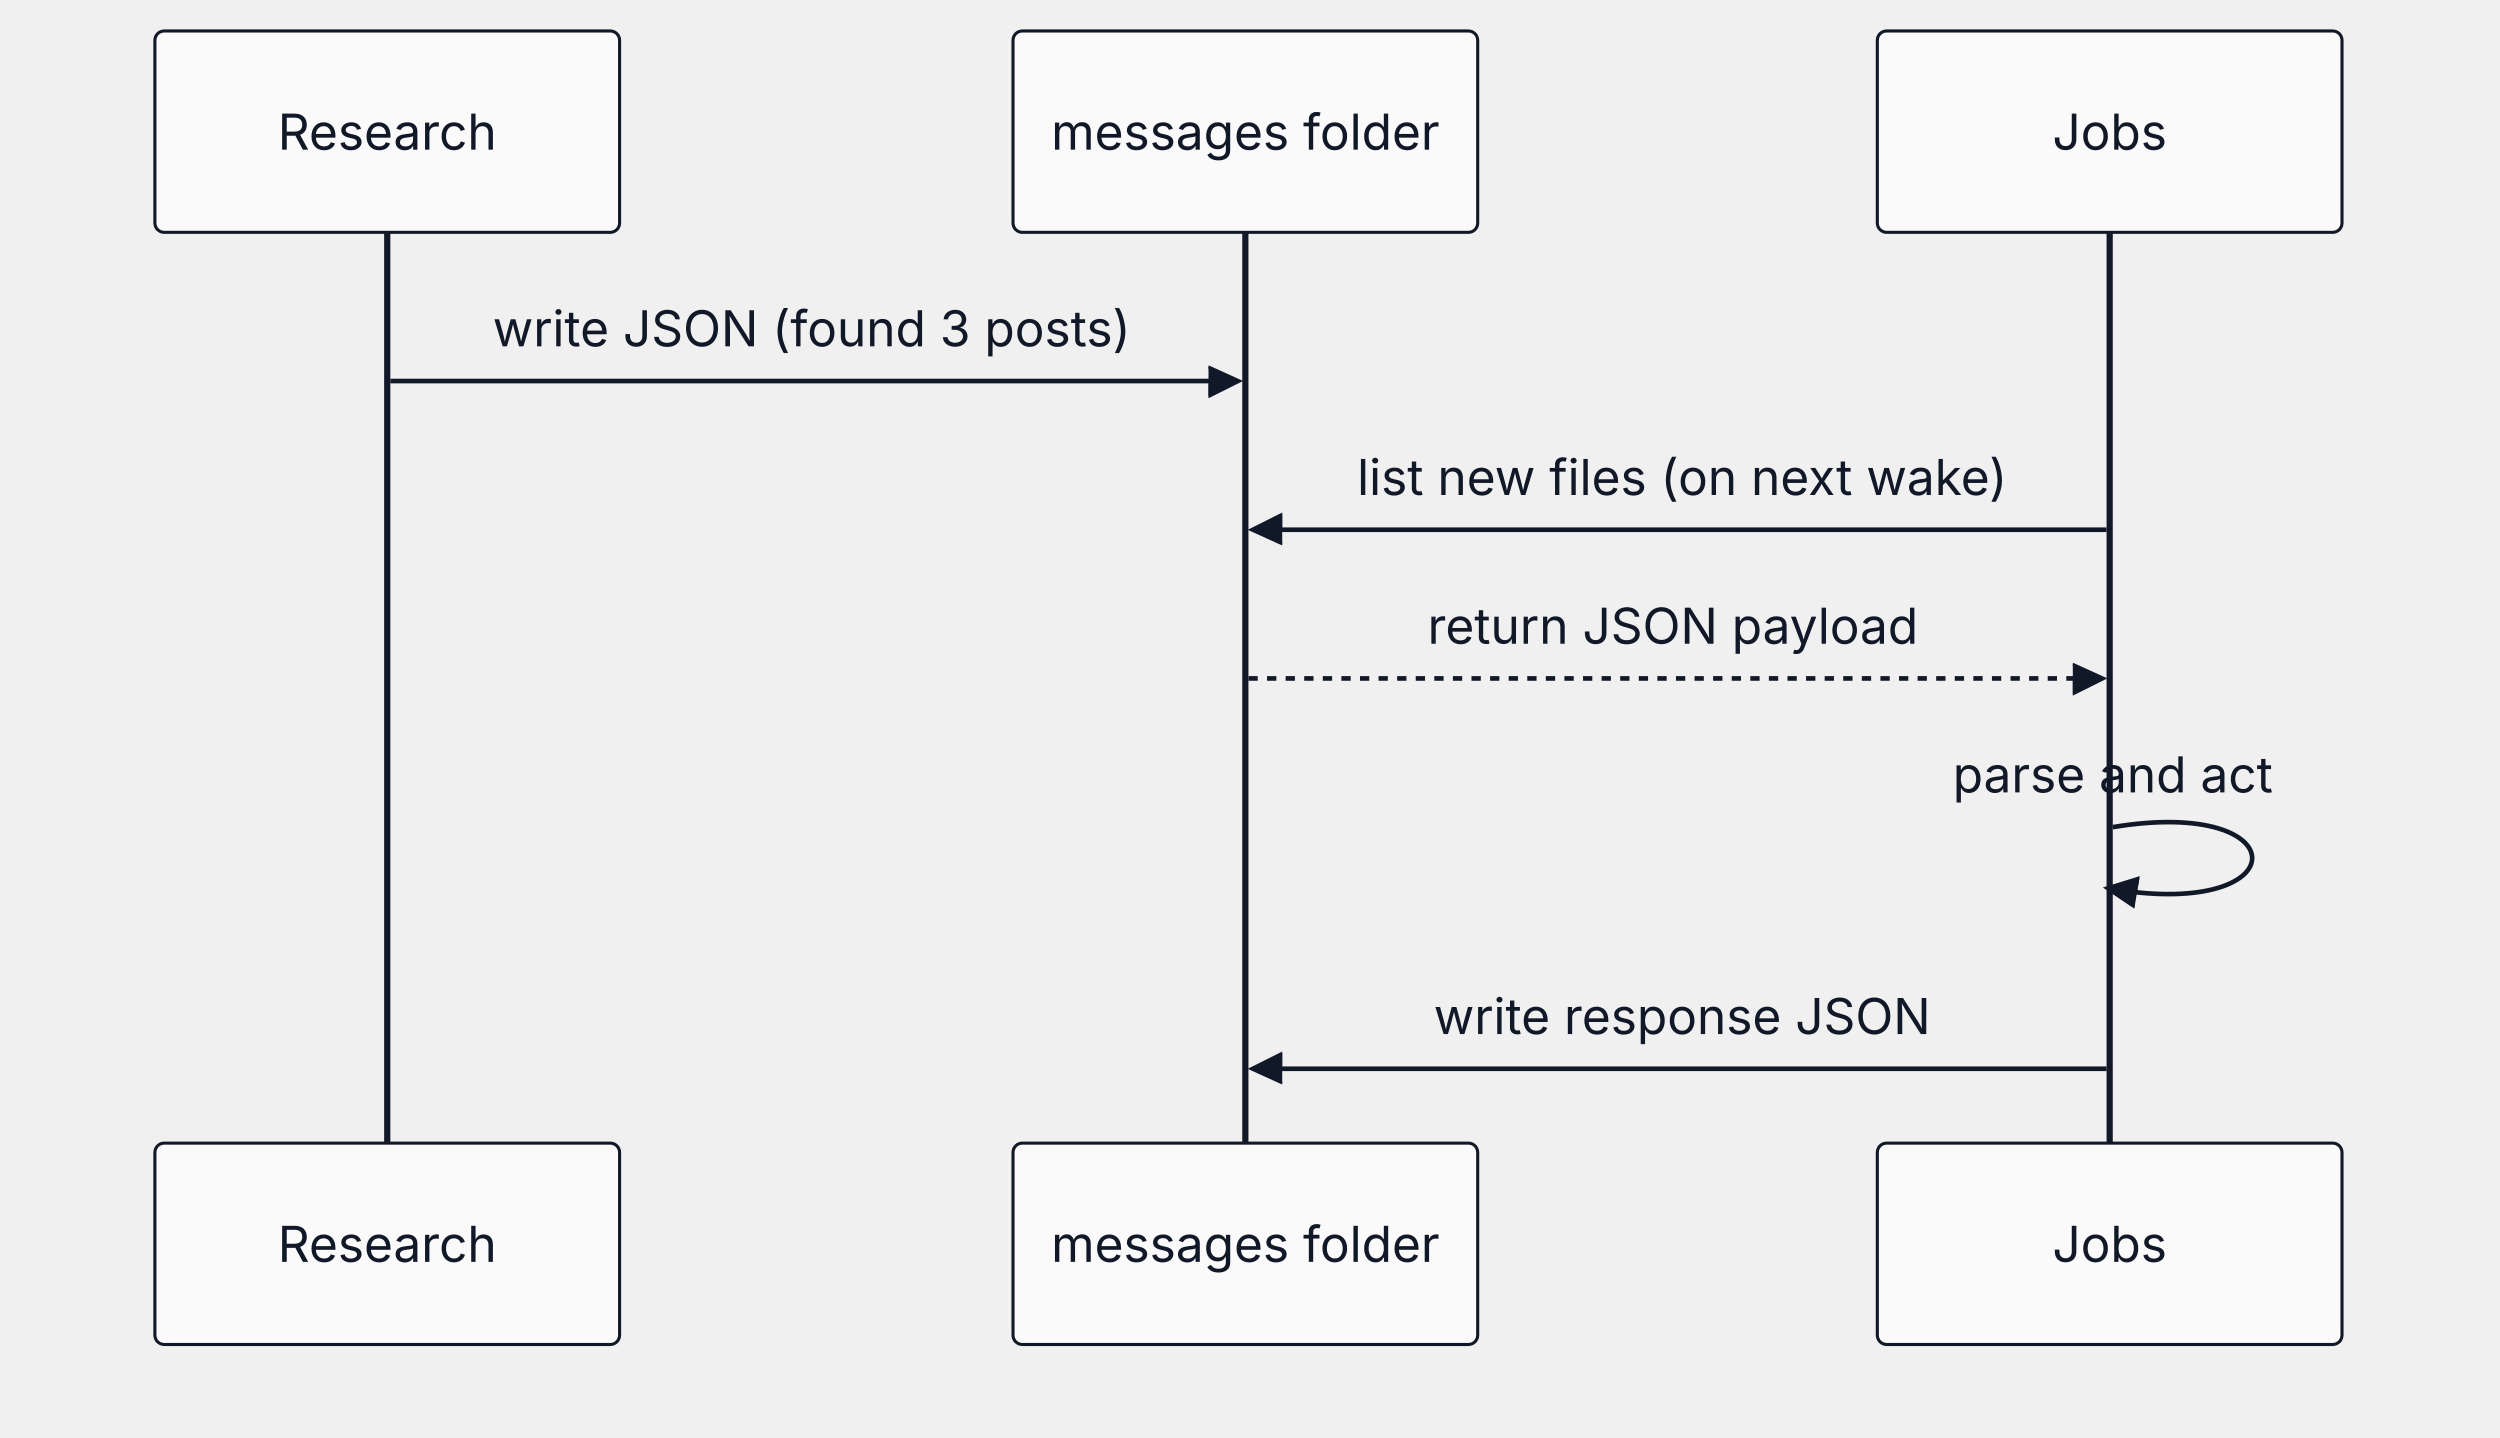
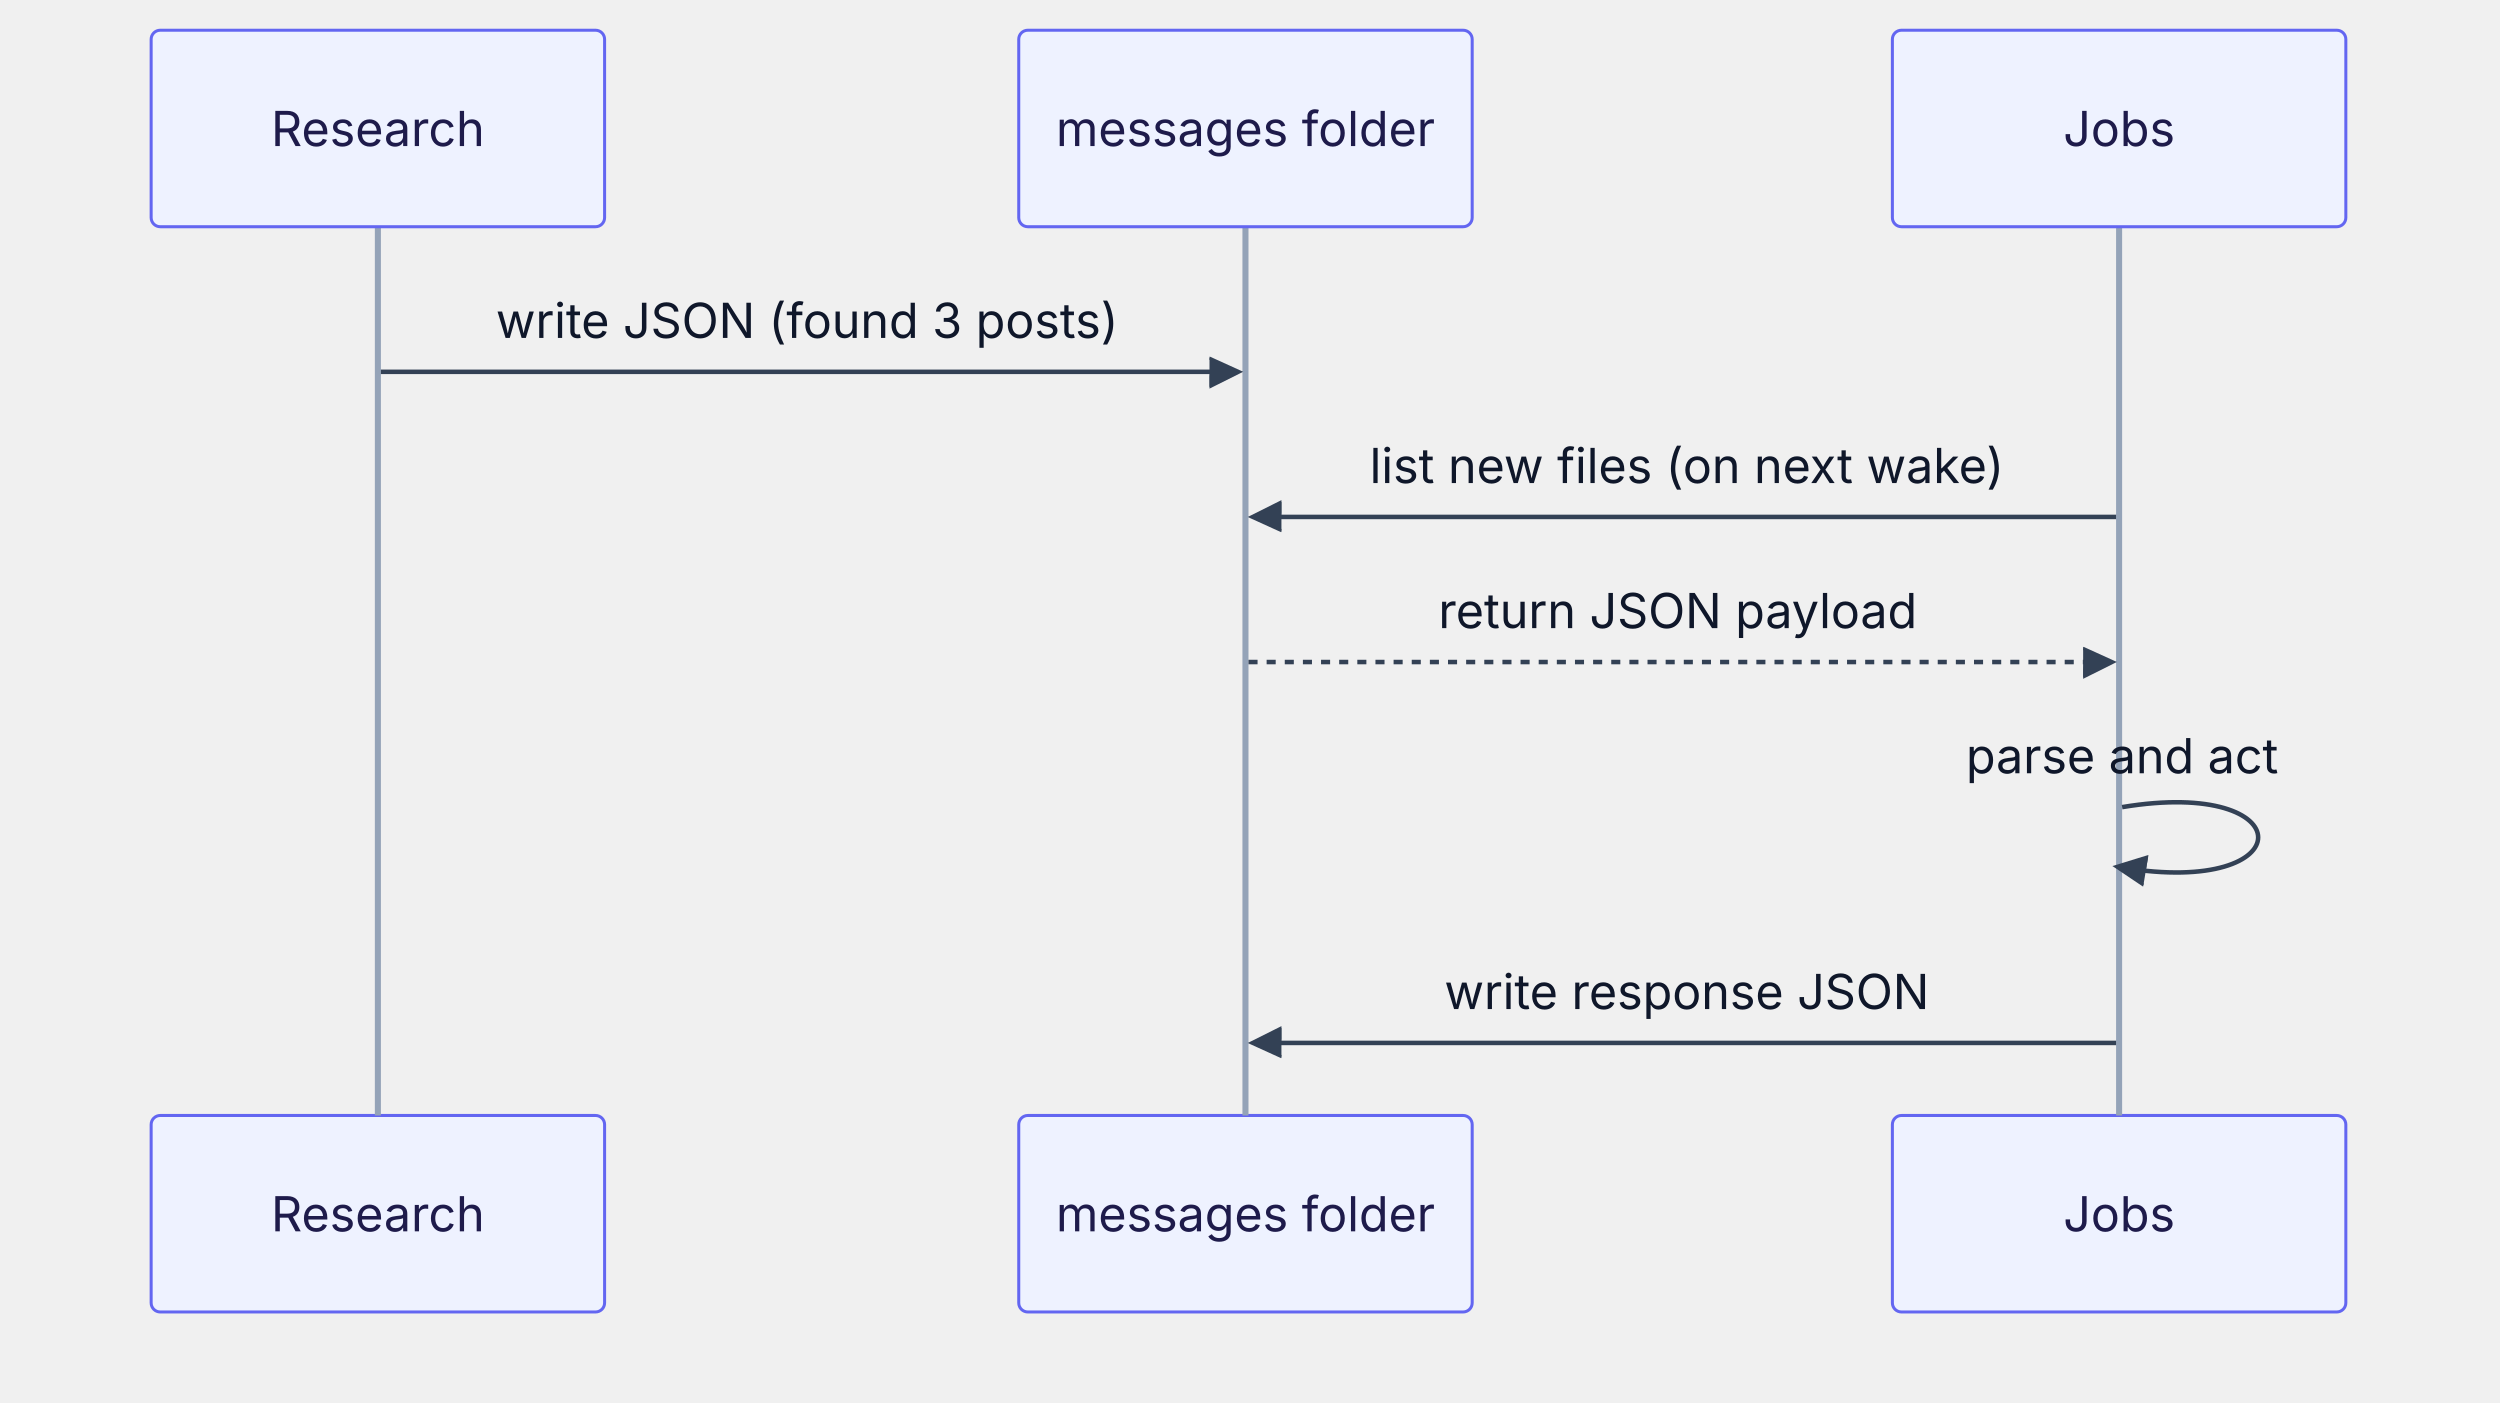
- <svg xmlns="http://www.w3.org/2000/svg" id="my-svg" width="100%" style="max-width: 807px; background-color: transparent;" viewBox="-50 -10 807 464" role="graphics-document document" aria-roledescription="sequence">
+ <svg xmlns="http://www.w3.org/2000/svg" id="my-svg" width="100%" style="max-width: 827px; background-color: transparent;" viewBox="-50 -10 827 464" role="graphics-document document" aria-roledescription="sequence">
  <g>
-     <rect x="556" y="359" fill="#eaeaea" stroke="#666" width="150" height="65" name="J" rx="3" ry="3" class="actor actor-bottom" />
-     <text x="631" y="391.5" dominant-baseline="central" alignment-baseline="central" class="actor actor-box" style="text-anchor: middle; font-size: 16px; font-weight: 400; font-family: ui-sans-serif, system-ui, -apple-system, sans-serif;">
-       <tspan x="631" dy="0">Jobs</tspan>
+     <rect x="576" y="359" fill="#eaeaea" stroke="#666" width="150" height="65" name="J" rx="3" ry="3" class="actor actor-bottom" />
+     <text x="651" y="391.5" dominant-baseline="central" alignment-baseline="central" class="actor actor-box" style="text-anchor: middle; font-size: 16px; font-weight: 400; font-family: ui-sans-serif, system-ui, -apple-system, sans-serif;">
+       <tspan x="651" dy="0">Jobs</tspan>
    </text>
  </g>
  <g>
-     <rect x="277" y="359" fill="#eaeaea" stroke="#666" width="150" height="65" name="FS" rx="3" ry="3" class="actor actor-bottom" />
-     <text x="352" y="391.5" dominant-baseline="central" alignment-baseline="central" class="actor actor-box" style="text-anchor: middle; font-size: 16px; font-weight: 400; font-family: ui-sans-serif, system-ui, -apple-system, sans-serif;">
-       <tspan x="352" dy="0">messages folder</tspan>
+     <rect x="287" y="359" fill="#eaeaea" stroke="#666" width="150" height="65" name="FS" rx="3" ry="3" class="actor actor-bottom" />
+     <text x="362" y="391.5" dominant-baseline="central" alignment-baseline="central" class="actor actor-box" style="text-anchor: middle; font-size: 16px; font-weight: 400; font-family: ui-sans-serif, system-ui, -apple-system, sans-serif;">
+       <tspan x="362" dy="0">messages folder</tspan>
    </text>
  </g>
  <g>
    <rect x="0" y="359" fill="#eaeaea" stroke="#666" width="150" height="65" name="R" rx="3" ry="3" class="actor actor-bottom" />
    <text x="75" y="391.5" dominant-baseline="central" alignment-baseline="central" class="actor actor-box" style="text-anchor: middle; font-size: 16px; font-weight: 400; font-family: ui-sans-serif, system-ui, -apple-system, sans-serif;">
      <tspan x="75" dy="0">Research</tspan>
    </text>
  </g>
  <g>
-     <line id="actor2" x1="631" y1="65" x2="631" y2="359" class="actor-line 200" stroke-width="0.5px" stroke="#999" name="J" data-et="life-line" data-id="J" />
+     <line id="actor2" x1="651" y1="65" x2="651" y2="359" class="actor-line 200" stroke-width="0.5px" stroke="#999" name="J" data-et="life-line" data-id="J" />
    <g id="root-2" data-et="participant" data-type="participant" data-id="J">
-       <rect x="556" y="0" fill="#eaeaea" stroke="#666" width="150" height="65" name="J" rx="3" ry="3" class="actor actor-top" />
-       <text x="631" y="32.5" dominant-baseline="central" alignment-baseline="central" class="actor actor-box" style="text-anchor: middle; font-size: 16px; font-weight: 400; font-family: ui-sans-serif, system-ui, -apple-system, sans-serif;">
-         <tspan x="631" dy="0">Jobs</tspan>
+       <rect x="576" y="0" fill="#eaeaea" stroke="#666" width="150" height="65" name="J" rx="3" ry="3" class="actor actor-top" />
+       <text x="651" y="32.5" dominant-baseline="central" alignment-baseline="central" class="actor actor-box" style="text-anchor: middle; font-size: 16px; font-weight: 400; font-family: ui-sans-serif, system-ui, -apple-system, sans-serif;">
+         <tspan x="651" dy="0">Jobs</tspan>
      </text>
    </g>
  </g>
  <g>
-     <line id="actor1" x1="352" y1="65" x2="352" y2="359" class="actor-line 200" stroke-width="0.5px" stroke="#999" name="FS" data-et="life-line" data-id="FS" />
+     <line id="actor1" x1="362" y1="65" x2="362" y2="359" class="actor-line 200" stroke-width="0.5px" stroke="#999" name="FS" data-et="life-line" data-id="FS" />
    <g id="root-1" data-et="participant" data-type="participant" data-id="FS">
-       <rect x="277" y="0" fill="#eaeaea" stroke="#666" width="150" height="65" name="FS" rx="3" ry="3" class="actor actor-top" />
-       <text x="352" y="32.5" dominant-baseline="central" alignment-baseline="central" class="actor actor-box" style="text-anchor: middle; font-size: 16px; font-weight: 400; font-family: ui-sans-serif, system-ui, -apple-system, sans-serif;">
-         <tspan x="352" dy="0">messages folder</tspan>
+       <rect x="287" y="0" fill="#eaeaea" stroke="#666" width="150" height="65" name="FS" rx="3" ry="3" class="actor actor-top" />
+       <text x="362" y="32.5" dominant-baseline="central" alignment-baseline="central" class="actor actor-box" style="text-anchor: middle; font-size: 16px; font-weight: 400; font-family: ui-sans-serif, system-ui, -apple-system, sans-serif;">
+         <tspan x="362" dy="0">messages folder</tspan>
      </text>
    </g>
  </g>
  <g>
    <line id="actor0" x1="75" y1="65" x2="75" y2="359" class="actor-line 200" stroke-width="0.5px" stroke="#999" name="R" data-et="life-line" data-id="R" />
    <g id="root-0" data-et="participant" data-type="participant" data-id="R">
      <rect x="0" y="0" fill="#eaeaea" stroke="#666" width="150" height="65" name="R" rx="3" ry="3" class="actor actor-top" />
      <text x="75" y="32.5" dominant-baseline="central" alignment-baseline="central" class="actor actor-box" style="text-anchor: middle; font-size: 16px; font-weight: 400; font-family: ui-sans-serif, system-ui, -apple-system, sans-serif;">
        <tspan x="75" dy="0">Research</tspan>
      </text>
    </g>
  </g>
-   <style>#my-svg{font-family:ui-sans-serif,system-ui,-apple-system,sans-serif;font-size:14px;fill:#111827;}@keyframes edge-animation-frame{from{stroke-dashoffset:0;}}@keyframes dash{to{stroke-dashoffset:0;}}#my-svg .edge-animation-slow{stroke-dasharray:9,5!important;stroke-dashoffset:900;animation:dash 50s linear infinite;stroke-linecap:round;}#my-svg .edge-animation-fast{stroke-dasharray:9,5!important;stroke-dashoffset:900;animation:dash 20s linear infinite;stroke-linecap:round;}#my-svg .error-icon{fill:#e5e7eb;}#my-svg .error-text{fill:#1a1814;stroke:#1a1814;}#my-svg .edge-thickness-normal{stroke-width:1px;}#my-svg .edge-thickness-thick{stroke-width:3.5px;}#my-svg .edge-pattern-solid{stroke-dasharray:0;}#my-svg .edge-thickness-invisible{stroke-width:0;fill:none;}#my-svg .edge-pattern-dashed{stroke-dasharray:3;}#my-svg .edge-pattern-dotted{stroke-dasharray:2;}#my-svg .marker{fill:#111827;stroke:#111827;}#my-svg .marker.cross{stroke:#111827;}#my-svg svg{font-family:ui-sans-serif,system-ui,-apple-system,sans-serif;font-size:14px;}#my-svg p{margin:0;}#my-svg .actor{stroke:#111827;fill:#fafafa;stroke-width:1;}#my-svg rect.actor.outer-path[data-look="neo"]{filter:drop-shadow( 1px 2px 2px rgba(185,185,185,1));}#my-svg rect.note[data-look="neo"]{stroke:hsl(33.333, 60%, 86.471%);fill:#fff7ed;filter:drop-shadow( 1px 2px 2px rgba(185,185,185,1));}#my-svg text.actor&gt;tspan{fill:#111827;stroke:none;}#my-svg .actor-line{stroke:#111827;}#my-svg .innerArc{stroke-width:1.5;stroke-dasharray:none;}#my-svg .messageLine0{stroke-width:1.5;stroke-dasharray:none;stroke:#111827;}#my-svg .messageLine1{stroke-width:1.5;stroke-dasharray:2,2;stroke:#111827;}#my-svg [id$="-arrowhead"] path{fill:#111827;stroke:#111827;}#my-svg .sequenceNumber{fill:#ffffff;}#my-svg [id$="-sequencenumber"]{fill:#111827;}#my-svg [id$="-crosshead"] path{fill:#111827;stroke:#111827;}#my-svg .messageText{fill:#111827;stroke:none;}#my-svg .labelBox{stroke:#111827;fill:#fafafa;filter:none;}#my-svg .labelText,#my-svg .labelText&gt;tspan{fill:#111827;stroke:none;}#my-svg .loopText,#my-svg .loopText&gt;tspan{fill:#111827;stroke:none;}#my-svg .loopLine{stroke-width:2px;stroke-dasharray:2,2;stroke:#111827;fill:#111827;}#my-svg .note{stroke:hsl(33.333, 60%, 86.471%);fill:#fff7ed;}#my-svg .noteText,#my-svg .noteText&gt;tspan{fill:#111827;stroke:none;font-weight:normal;}#my-svg .activation0{fill:#e5e7eb;stroke:hsl(240, 4.762%, 85.882%);}#my-svg .activation1{fill:#e5e7eb;stroke:hsl(240, 4.762%, 85.882%);}#my-svg .activation2{fill:#e5e7eb;stroke:hsl(240, 4.762%, 85.882%);}#my-svg .actorPopupMenu{position:absolute;}#my-svg .actorPopupMenuPanel{position:absolute;fill:#fafafa;box-shadow:0px 8px 16px 0px rgba(0,0,0,0.2);filter:drop-shadow(3px 5px 2px rgb(0 0 0 / 0.4));}#my-svg .actor-man circle,#my-svg line{fill:#fafafa;stroke-width:2px;}#my-svg g rect.rect{filter:drop-shadow( 1px 2px 2px rgba(185,185,185,1));stroke:#111827;}#my-svg .node .neo-node{stroke:#111827;}#my-svg [data-look="neo"].node rect,#my-svg [data-look="neo"].cluster rect,#my-svg [data-look="neo"].node polygon{stroke:url(#my-svg-gradient);filter:drop-shadow( 1px 2px 2px rgba(185,185,185,1));}#my-svg [data-look="neo"].node path{stroke:url(#my-svg-gradient);stroke-width:1px;}#my-svg [data-look="neo"].node .outer-path{filter:drop-shadow( 1px 2px 2px rgba(185,185,185,1));}#my-svg [data-look="neo"].node .neo-line path{stroke:#111827;filter:none;}#my-svg [data-look="neo"].node circle{stroke:url(#my-svg-gradient);filter:drop-shadow( 1px 2px 2px rgba(185,185,185,1));}#my-svg [data-look="neo"].node circle .state-start{fill:#000000;}#my-svg [data-look="neo"].icon-shape .icon{fill:url(#my-svg-gradient);filter:drop-shadow( 1px 2px 2px rgba(185,185,185,1));}#my-svg [data-look="neo"].icon-shape .icon-neo path{stroke:url(#my-svg-gradient);filter:drop-shadow( 1px 2px 2px rgba(185,185,185,1));}#my-svg :root{--mermaid-font-family:ui-sans-serif,system-ui,-apple-system,sans-serif;}</style>
+   <style>#my-svg{font-family:ui-sans-serif,system-ui,-apple-system,sans-serif;font-size:16px;fill:#1e1b4b;}@keyframes edge-animation-frame{from{stroke-dashoffset:0;}}@keyframes dash{to{stroke-dashoffset:0;}}#my-svg .edge-animation-slow{stroke-dasharray:9,5!important;stroke-dashoffset:900;animation:dash 50s linear infinite;stroke-linecap:round;}#my-svg .edge-animation-fast{stroke-dasharray:9,5!important;stroke-dashoffset:900;animation:dash 20s linear infinite;stroke-linecap:round;}#my-svg .error-icon{fill:#fef3c7;}#my-svg .error-text{fill:#010c38;stroke:#010c38;}#my-svg .edge-thickness-normal{stroke-width:1px;}#my-svg .edge-thickness-thick{stroke-width:3.5px;}#my-svg .edge-pattern-solid{stroke-dasharray:0;}#my-svg .edge-thickness-invisible{stroke-width:0;fill:none;}#my-svg .edge-pattern-dashed{stroke-dasharray:3;}#my-svg .edge-pattern-dotted{stroke-dasharray:2;}#my-svg .marker{fill:#475569;stroke:#475569;}#my-svg .marker.cross{stroke:#475569;}#my-svg svg{font-family:ui-sans-serif,system-ui,-apple-system,sans-serif;font-size:16px;}#my-svg p{margin:0;}#my-svg .actor{stroke:#6366f1;fill:#eef2ff;stroke-width:1;}#my-svg rect.actor.outer-path[data-look="neo"]{filter:drop-shadow( 1px 2px 2px rgba(185,185,185,1));}#my-svg rect.note[data-look="neo"]{stroke:#fb923c;fill:#fff7ed;filter:drop-shadow( 1px 2px 2px rgba(185,185,185,1));}#my-svg text.actor&gt;tspan{fill:#1e1b4b;stroke:none;}#my-svg .actor-line{stroke:#94a3b8;}#my-svg .innerArc{stroke-width:1.5;stroke-dasharray:none;}#my-svg .messageLine0{stroke-width:1.5;stroke-dasharray:none;stroke:#334155;}#my-svg .messageLine1{stroke-width:1.5;stroke-dasharray:2,2;stroke:#334155;}#my-svg [id$="-arrowhead"] path{fill:#334155;stroke:#334155;}#my-svg .sequenceNumber{fill:#ffffff;}#my-svg [id$="-sequencenumber"]{fill:#334155;}#my-svg [id$="-crosshead"] path{fill:#334155;stroke:#334155;}#my-svg .messageText{fill:#0f172a;stroke:none;}#my-svg .labelBox{stroke:#6366f1;fill:#ffffff;filter:none;}#my-svg .labelText,#my-svg .labelText&gt;tspan{fill:#1e1b4b;stroke:none;}#my-svg .loopText,#my-svg .loopText&gt;tspan{fill:#1e1b4b;stroke:none;}#my-svg .loopLine{stroke-width:2px;stroke-dasharray:2,2;stroke:#6366f1;fill:#6366f1;}#my-svg .note{stroke:#fb923c;fill:#fff7ed;}#my-svg .noteText,#my-svg .noteText&gt;tspan{fill:#7c2d12;stroke:none;font-weight:normal;}#my-svg .activation0{fill:#fef3c7;stroke:#f59e0b;}#my-svg .activation1{fill:#fef3c7;stroke:#f59e0b;}#my-svg .activation2{fill:#fef3c7;stroke:#f59e0b;}#my-svg .actorPopupMenu{position:absolute;}#my-svg .actorPopupMenuPanel{position:absolute;fill:#eef2ff;box-shadow:0px 8px 16px 0px rgba(0,0,0,0.2);filter:drop-shadow(3px 5px 2px rgb(0 0 0 / 0.4));}#my-svg .actor-man circle,#my-svg line{fill:#eef2ff;stroke-width:2px;}#my-svg g rect.rect{filter:drop-shadow( 1px 2px 2px rgba(185,185,185,1));stroke:#6366f1;}#my-svg .node .neo-node{stroke:#6366f1;}#my-svg [data-look="neo"].node rect,#my-svg [data-look="neo"].cluster rect,#my-svg [data-look="neo"].node polygon{stroke:url(#my-svg-gradient);filter:drop-shadow( 1px 2px 2px rgba(185,185,185,1));}#my-svg [data-look="neo"].node path{stroke:url(#my-svg-gradient);stroke-width:1px;}#my-svg [data-look="neo"].node .outer-path{filter:drop-shadow( 1px 2px 2px rgba(185,185,185,1));}#my-svg [data-look="neo"].node .neo-line path{stroke:#6366f1;filter:none;}#my-svg [data-look="neo"].node circle{stroke:url(#my-svg-gradient);filter:drop-shadow( 1px 2px 2px rgba(185,185,185,1));}#my-svg [data-look="neo"].node circle .state-start{fill:#000000;}#my-svg [data-look="neo"].icon-shape .icon{fill:url(#my-svg-gradient);filter:drop-shadow( 1px 2px 2px rgba(185,185,185,1));}#my-svg [data-look="neo"].icon-shape .icon-neo path{stroke:url(#my-svg-gradient);filter:drop-shadow( 1px 2px 2px rgba(185,185,185,1));}#my-svg :root{--mermaid-font-family:ui-sans-serif,system-ui,-apple-system,sans-serif;}</style>
  <g />
  <defs>
    <symbol id="my-svg-computer" width="24" height="24">
      <path transform="scale(.5)" d="M2 2v13h20v-13h-20zm18 11h-16v-9h16v9zm-10.228 6l.466-1h3.524l.467 1h-4.457zm14.228 3h-24l2-6h2.104l-1.33 4h18.45l-1.297-4h2.073l2 6zm-5-10h-14v-7h14v7z" />
    </symbol>
  </defs>
  <defs>
    <symbol id="my-svg-database" fill-rule="evenodd" clip-rule="evenodd">
      <path transform="scale(.5)" d="M12.258.001l.256.004.255.005.253.008.251.01.249.012.247.015.246.016.242.019.241.02.239.023.236.024.233.027.231.028.229.031.225.032.223.034.22.036.217.038.214.04.211.041.208.043.205.045.201.046.198.048.194.05.191.051.187.053.183.054.18.056.175.057.172.059.168.06.163.061.16.063.155.064.15.066.074.033.073.033.071.034.07.034.069.035.068.035.067.035.066.035.064.036.064.036.062.036.06.036.06.037.058.037.058.037.055.038.055.038.053.038.052.038.051.039.05.039.048.039.047.039.045.04.044.04.043.04.041.04.04.041.039.041.037.041.036.041.034.041.033.042.032.042.03.042.029.042.027.042.026.043.024.043.023.043.021.043.02.043.018.044.017.043.015.044.013.044.012.044.011.045.009.044.007.045.006.045.004.045.002.045.001.045v17l-.001.045-.002.045-.004.045-.006.045-.007.045-.009.044-.011.045-.012.044-.013.044-.015.044-.017.043-.018.044-.02.043-.021.043-.023.043-.024.043-.026.043-.027.042-.029.042-.03.042-.032.042-.033.042-.034.041-.036.041-.037.041-.039.041-.04.041-.041.04-.043.04-.044.04-.045.04-.047.039-.048.039-.05.039-.051.039-.052.038-.053.038-.055.038-.055.038-.058.037-.058.037-.06.037-.06.036-.062.036-.064.036-.064.036-.066.035-.067.035-.068.035-.069.035-.07.034-.071.034-.073.033-.074.033-.15.066-.155.064-.16.063-.163.061-.168.06-.172.059-.175.057-.18.056-.183.054-.187.053-.191.051-.194.05-.198.048-.201.046-.205.045-.208.043-.211.041-.214.04-.217.038-.22.036-.223.034-.225.032-.229.031-.231.028-.233.027-.236.024-.239.023-.241.02-.242.019-.246.016-.247.015-.249.012-.251.01-.253.008-.255.005-.256.004-.258.001-.258-.001-.256-.004-.255-.005-.253-.008-.251-.01-.249-.012-.247-.015-.245-.016-.243-.019-.241-.02-.238-.023-.236-.024-.234-.027-.231-.028-.228-.031-.226-.032-.223-.034-.22-.036-.217-.038-.214-.04-.211-.041-.208-.043-.204-.045-.201-.046-.198-.048-.195-.05-.19-.051-.187-.053-.184-.054-.179-.056-.176-.057-.172-.059-.167-.06-.164-.061-.159-.063-.155-.064-.151-.066-.074-.033-.072-.033-.072-.034-.07-.034-.069-.035-.068-.035-.067-.035-.066-.035-.064-.036-.063-.036-.062-.036-.061-.036-.06-.037-.058-.037-.057-.037-.056-.038-.055-.038-.053-.038-.052-.038-.051-.039-.049-.039-.049-.039-.046-.039-.046-.04-.044-.04-.043-.04-.041-.04-.04-.041-.039-.041-.037-.041-.036-.041-.034-.041-.033-.042-.032-.042-.03-.042-.029-.042-.027-.042-.026-.043-.024-.043-.023-.043-.021-.043-.02-.043-.018-.044-.017-.043-.015-.044-.013-.044-.012-.044-.011-.045-.009-.044-.007-.045-.006-.045-.004-.045-.002-.045-.001-.045v-17l.001-.045.002-.045.004-.045.006-.045.007-.045.009-.044.011-.045.012-.044.013-.044.015-.044.017-.043.018-.044.02-.043.021-.043.023-.043.024-.043.026-.043.027-.042.029-.042.03-.042.032-.042.033-.042.034-.041.036-.041.037-.041.039-.041.04-.041.041-.04.043-.04.044-.04.046-.04.046-.039.049-.039.049-.039.051-.039.052-.038.053-.038.055-.038.056-.038.057-.037.058-.037.06-.037.061-.036.062-.036.063-.036.064-.036.066-.035.067-.035.068-.035.069-.035.07-.034.072-.034.072-.033.074-.033.151-.066.155-.064.159-.063.164-.061.167-.06.172-.059.176-.057.179-.056.184-.054.187-.053.19-.051.195-.05.198-.048.201-.046.204-.045.208-.043.211-.041.214-.04.217-.038.22-.036.223-.034.226-.032.228-.031.231-.028.234-.027.236-.024.238-.023.241-.02.243-.019.245-.016.247-.015.249-.012.251-.01.253-.008.255-.005.256-.004.258-.001.258.001zm-9.258 20.499v.01l.001.021.003.021.004.022.005.021.006.022.007.022.009.023.01.022.011.023.012.023.013.023.015.023.016.024.017.023.018.024.019.024.021.024.022.025.023.024.024.025.052.049.056.05.061.051.066.051.07.051.075.051.079.052.084.052.088.052.092.052.097.052.102.051.105.052.11.052.114.051.119.051.123.051.127.05.131.05.135.05.139.048.144.049.147.047.152.047.155.047.16.045.163.045.167.043.171.043.176.041.178.041.183.039.187.039.19.037.194.035.197.035.202.033.204.031.209.03.212.029.216.027.219.025.222.024.226.021.23.02.233.018.236.016.24.015.243.012.246.01.249.008.253.005.256.004.259.001.26-.001.257-.004.254-.005.25-.008.247-.011.244-.012.241-.014.237-.016.233-.018.231-.021.226-.021.224-.024.22-.026.216-.027.212-.028.21-.031.205-.031.202-.034.198-.034.194-.036.191-.037.187-.039.183-.04.179-.04.175-.042.172-.043.168-.044.163-.045.16-.046.155-.046.152-.047.148-.048.143-.049.139-.049.136-.05.131-.05.126-.05.123-.051.118-.052.114-.051.11-.052.106-.052.101-.052.096-.052.092-.052.088-.053.083-.051.079-.052.074-.052.07-.051.065-.051.06-.051.056-.05.051-.05.023-.024.023-.025.021-.024.02-.024.019-.024.018-.024.017-.024.015-.023.014-.024.013-.023.012-.023.01-.023.01-.022.008-.022.006-.022.006-.022.004-.022.004-.021.001-.021.001-.021v-4.127l-.077.055-.08.053-.083.054-.085.053-.087.052-.09.052-.093.051-.095.05-.097.05-.1.049-.102.049-.105.048-.106.047-.109.047-.111.046-.114.045-.115.045-.118.044-.12.043-.122.042-.124.042-.126.041-.128.04-.13.04-.132.038-.134.038-.135.037-.138.037-.139.035-.142.035-.143.034-.144.033-.147.032-.148.031-.15.03-.151.03-.153.029-.154.027-.156.027-.158.026-.159.025-.161.024-.162.023-.163.022-.165.021-.166.02-.167.019-.169.018-.169.017-.171.016-.173.015-.173.014-.175.013-.175.012-.177.011-.178.01-.179.008-.179.008-.181.006-.182.005-.182.004-.184.003-.184.002h-.37l-.184-.002-.184-.003-.182-.004-.182-.005-.181-.006-.179-.008-.179-.008-.178-.01-.176-.011-.176-.012-.175-.013-.173-.014-.172-.015-.171-.016-.17-.017-.169-.018-.167-.019-.166-.02-.165-.021-.163-.022-.162-.023-.161-.024-.159-.025-.157-.026-.156-.027-.155-.027-.153-.029-.151-.03-.15-.03-.148-.031-.146-.032-.145-.033-.143-.034-.141-.035-.14-.035-.137-.037-.136-.037-.134-.038-.132-.038-.13-.04-.128-.04-.126-.041-.124-.042-.122-.042-.12-.044-.117-.043-.116-.045-.113-.045-.112-.046-.109-.047-.106-.047-.105-.048-.102-.049-.1-.049-.097-.05-.095-.05-.093-.052-.09-.051-.087-.052-.085-.053-.083-.054-.08-.054-.077-.054v4.127zm0-5.654v.011l.001.021.003.021.004.021.005.022.006.022.007.022.009.022.01.022.011.023.012.023.013.023.015.024.016.023.017.024.018.024.019.024.021.024.022.024.023.025.024.024.052.05.056.05.061.05.066.051.07.051.075.052.079.051.084.052.088.052.092.052.097.052.102.052.105.052.11.051.114.051.119.052.123.05.127.051.131.05.135.049.139.049.144.048.147.048.152.047.155.046.16.045.163.045.167.044.171.042.176.042.178.04.183.04.187.038.19.037.194.036.197.034.202.033.204.032.209.03.212.028.216.027.219.025.222.024.226.022.23.02.233.018.236.016.24.014.243.012.246.01.249.008.253.006.256.003.259.001.26-.001.257-.003.254-.006.25-.008.247-.01.244-.012.241-.015.237-.016.233-.018.231-.02.226-.022.224-.024.22-.025.216-.027.212-.029.21-.03.205-.032.202-.033.198-.035.194-.036.191-.037.187-.039.183-.039.179-.041.175-.042.172-.043.168-.044.163-.045.16-.045.155-.047.152-.047.148-.048.143-.048.139-.05.136-.049.131-.05.126-.051.123-.051.118-.051.114-.052.11-.052.106-.052.101-.052.096-.052.092-.052.088-.052.083-.052.079-.052.074-.051.07-.052.065-.051.06-.05.056-.051.051-.049.023-.025.023-.024.021-.025.02-.024.019-.024.018-.024.017-.024.015-.023.014-.023.013-.024.012-.022.01-.023.01-.023.008-.022.006-.022.006-.022.004-.021.004-.022.001-.021.001-.021v-4.139l-.077.054-.08.054-.083.054-.085.052-.087.053-.09.051-.093.051-.095.051-.097.05-.1.049-.102.049-.105.048-.106.047-.109.047-.111.046-.114.045-.115.044-.118.044-.12.044-.122.042-.124.042-.126.041-.128.04-.13.039-.132.039-.134.038-.135.037-.138.036-.139.036-.142.035-.143.033-.144.033-.147.033-.148.031-.15.03-.151.03-.153.028-.154.028-.156.027-.158.026-.159.025-.161.024-.162.023-.163.022-.165.021-.166.02-.167.019-.169.018-.169.017-.171.016-.173.015-.173.014-.175.013-.175.012-.177.011-.178.009-.179.009-.179.007-.181.007-.182.005-.182.004-.184.003-.184.002h-.37l-.184-.002-.184-.003-.182-.004-.182-.005-.181-.007-.179-.007-.179-.009-.178-.009-.176-.011-.176-.012-.175-.013-.173-.014-.172-.015-.171-.016-.17-.017-.169-.018-.167-.019-.166-.02-.165-.021-.163-.022-.162-.023-.161-.024-.159-.025-.157-.026-.156-.027-.155-.028-.153-.028-.151-.03-.15-.03-.148-.031-.146-.033-.145-.033-.143-.033-.141-.035-.14-.036-.137-.036-.136-.037-.134-.038-.132-.039-.13-.039-.128-.04-.126-.041-.124-.042-.122-.043-.12-.043-.117-.044-.116-.044-.113-.046-.112-.046-.109-.046-.106-.047-.105-.048-.102-.049-.1-.049-.097-.05-.095-.051-.093-.051-.09-.051-.087-.053-.085-.052-.083-.054-.08-.054-.077-.054v4.139zm0-5.666v.011l.001.02.003.022.004.021.005.022.006.021.007.022.009.023.01.022.011.023.012.023.013.023.015.023.016.024.017.024.018.023.019.024.021.025.022.024.023.024.024.025.052.05.056.05.061.05.066.051.07.051.075.052.079.051.084.052.088.052.092.052.097.052.102.052.105.051.11.052.114.051.119.051.123.051.127.05.131.05.135.05.139.049.144.048.147.048.152.047.155.046.16.045.163.045.167.043.171.043.176.042.178.04.183.04.187.038.19.037.194.036.197.034.202.033.204.032.209.03.212.028.216.027.219.025.222.024.226.021.23.02.233.018.236.017.24.014.243.012.246.01.249.008.253.006.256.003.259.001.26-.001.257-.003.254-.006.25-.008.247-.01.244-.013.241-.014.237-.016.233-.018.231-.02.226-.022.224-.024.22-.025.216-.027.212-.029.21-.03.205-.032.202-.033.198-.035.194-.036.191-.037.187-.039.183-.039.179-.041.175-.042.172-.043.168-.044.163-.045.16-.045.155-.047.152-.047.148-.048.143-.049.139-.049.136-.049.131-.051.126-.05.123-.051.118-.052.114-.051.11-.052.106-.052.101-.052.096-.052.092-.052.088-.052.083-.052.079-.052.074-.052.07-.051.065-.051.06-.051.056-.05.051-.049.023-.025.023-.025.021-.024.02-.024.019-.024.018-.024.017-.024.015-.023.014-.024.013-.023.012-.023.01-.022.01-.023.008-.022.006-.022.006-.022.004-.022.004-.021.001-.021.001-.021v-4.153l-.077.054-.08.054-.083.053-.085.053-.087.053-.09.051-.093.051-.095.051-.097.05-.1.049-.102.048-.105.048-.106.048-.109.046-.111.046-.114.046-.115.044-.118.044-.12.043-.122.043-.124.042-.126.041-.128.04-.13.039-.132.039-.134.038-.135.037-.138.036-.139.036-.142.034-.143.034-.144.033-.147.032-.148.032-.15.03-.151.03-.153.028-.154.028-.156.027-.158.026-.159.024-.161.024-.162.023-.163.023-.165.021-.166.02-.167.019-.169.018-.169.017-.171.016-.173.015-.173.014-.175.013-.175.012-.177.01-.178.01-.179.009-.179.007-.181.006-.182.006-.182.004-.184.003-.184.001-.185.001-.185-.001-.184-.001-.184-.003-.182-.004-.182-.006-.181-.006-.179-.007-.179-.009-.178-.01-.176-.01-.176-.012-.175-.013-.173-.014-.172-.015-.171-.016-.17-.017-.169-.018-.167-.019-.166-.02-.165-.021-.163-.023-.162-.023-.161-.024-.159-.024-.157-.026-.156-.027-.155-.028-.153-.028-.151-.03-.15-.03-.148-.032-.146-.032-.145-.033-.143-.034-.141-.034-.14-.036-.137-.036-.136-.037-.134-.038-.132-.039-.13-.039-.128-.041-.126-.041-.124-.041-.122-.043-.12-.043-.117-.044-.116-.044-.113-.046-.112-.046-.109-.046-.106-.048-.105-.048-.102-.048-.1-.05-.097-.049-.095-.051-.093-.051-.09-.052-.087-.052-.085-.053-.083-.053-.08-.054-.077-.054v4.153zm8.74-8.179l-.257.004-.254.005-.25.008-.247.011-.244.012-.241.014-.237.016-.233.018-.231.021-.226.022-.224.023-.22.026-.216.027-.212.028-.21.031-.205.032-.202.033-.198.034-.194.036-.191.038-.187.038-.183.04-.179.041-.175.042-.172.043-.168.043-.163.045-.16.046-.155.046-.152.048-.148.048-.143.048-.139.049-.136.05-.131.05-.126.051-.123.051-.118.051-.114.052-.11.052-.106.052-.101.052-.096.052-.092.052-.088.052-.083.052-.079.052-.074.051-.07.052-.065.051-.06.05-.056.05-.051.05-.023.025-.023.024-.021.024-.02.025-.019.024-.018.024-.017.023-.015.024-.014.023-.013.023-.012.023-.01.023-.01.022-.008.022-.006.023-.006.021-.004.022-.004.021-.001.021-.001.021.001.021.001.021.004.021.004.022.006.021.006.023.008.022.01.022.01.023.012.023.013.023.014.023.015.024.017.023.018.024.019.024.02.025.021.024.023.024.023.025.051.05.056.05.06.05.065.051.07.052.074.051.079.052.083.052.088.052.092.052.096.052.101.052.106.052.11.052.114.052.118.051.123.051.126.051.131.05.136.05.139.049.143.048.148.048.152.048.155.046.16.046.163.045.168.043.172.043.175.042.179.041.183.04.187.038.191.038.194.036.198.034.202.033.205.032.21.031.212.028.216.027.22.026.224.023.226.022.231.021.233.018.237.016.241.014.244.012.247.011.25.008.254.005.257.004.26.001.26-.001.257-.004.254-.005.25-.008.247-.011.244-.012.241-.014.237-.016.233-.018.231-.021.226-.022.224-.023.22-.026.216-.027.212-.028.21-.031.205-.032.202-.033.198-.034.194-.036.191-.038.187-.038.183-.04.179-.041.175-.042.172-.043.168-.043.163-.045.16-.046.155-.046.152-.048.148-.048.143-.048.139-.049.136-.05.131-.05.126-.051.123-.051.118-.051.114-.052.11-.052.106-.052.101-.052.096-.052.092-.052.088-.052.083-.052.079-.052.074-.051.07-.052.065-.051.06-.05.056-.05.051-.05.023-.025.023-.024.021-.024.02-.025.019-.024.018-.024.017-.023.015-.024.014-.023.013-.023.012-.023.01-.023.01-.022.008-.022.006-.023.006-.021.004-.022.004-.021.001-.021.001-.021-.001-.021-.001-.021-.004-.021-.004-.022-.006-.021-.006-.023-.008-.022-.01-.022-.01-.023-.012-.023-.013-.023-.014-.023-.015-.024-.017-.023-.018-.024-.019-.024-.02-.025-.021-.024-.023-.024-.023-.025-.051-.05-.056-.05-.06-.05-.065-.051-.07-.052-.074-.051-.079-.052-.083-.052-.088-.052-.092-.052-.096-.052-.101-.052-.106-.052-.11-.052-.114-.052-.118-.051-.123-.051-.126-.051-.131-.05-.136-.05-.139-.049-.143-.048-.148-.048-.152-.048-.155-.046-.16-.046-.163-.045-.168-.043-.172-.043-.175-.042-.179-.041-.183-.04-.187-.038-.191-.038-.194-.036-.198-.034-.202-.033-.205-.032-.21-.031-.212-.028-.216-.027-.22-.026-.224-.023-.226-.022-.231-.021-.233-.018-.237-.016-.241-.014-.244-.012-.247-.011-.25-.008-.254-.005-.257-.004-.26-.001-.26.001z" />
    </symbol>
  </defs>
  <defs>
    <symbol id="my-svg-clock" width="24" height="24">
      <path transform="scale(.5)" d="M12 2c5.514 0 10 4.486 10 10s-4.486 10-10 10-10-4.486-10-10 4.486-10 10-10zm0-2c-6.627 0-12 5.373-12 12s5.373 12 12 12 12-5.373 12-12-5.373-12-12-12zm5.848 12.459c.202.038.202.333.001.372-1.907.361-6.045 1.111-6.547 1.111-.719 0-1.301-.582-1.301-1.301 0-.512.77-5.447 1.125-7.445.034-.192.312-.181.343.014l.985 6.238 5.394 1.011z" />
    </symbol>
  </defs>
  <defs>
    <marker id="my-svg-arrowhead" refX="7.9" refY="5" markerUnits="userSpaceOnUse" markerWidth="12" markerHeight="12" orient="auto-start-reverse">
      <path d="M -1 0 L 10 5 L 0 10 z" />
    </marker>
  </defs>
  <defs>
    <marker id="my-svg-crosshead" markerWidth="15" markerHeight="8" orient="auto" refX="4" refY="4.5">
      <path fill="none" stroke="#000000" stroke-width="1pt" d="M 1,2 L 6,7 M 6,2 L 1,7" style="stroke-dasharray: 0, 0;" />
    </marker>
  </defs>
  <defs>
    <marker id="my-svg-filled-head" refX="15.5" refY="7" markerWidth="20" markerHeight="28" orient="auto">
      <path d="M 18,7 L9,13 L14,7 L9,1 Z" />
    </marker>
  </defs>
  <defs>
    <marker id="my-svg-sequencenumber" refX="15" refY="15" markerWidth="60" markerHeight="40" orient="auto">
      <circle cx="15" cy="15" r="6" />
    </marker>
  </defs>
  <defs>
    <marker id="my-svg-solidTopArrowHead" refX="7.9" refY="7.25" markerUnits="userSpaceOnUse" markerWidth="12" markerHeight="12" orient="auto-start-reverse">
      <path d="M 0 0 L 10 8 L 0 8 z" />
    </marker>
  </defs>
  <defs>
    <marker id="my-svg-solidBottomArrowHead" refX="7.9" refY="0.75" markerUnits="userSpaceOnUse" markerWidth="12" markerHeight="12" orient="auto-start-reverse">
      <path d="M 0 0 L 10 0 L 0 8 z" />
    </marker>
  </defs>
  <defs>
    <marker id="my-svg-stickTopArrowHead" refX="7.5" refY="7" markerUnits="userSpaceOnUse" markerWidth="12" markerHeight="12" orient="auto-start-reverse">
      <path d="M 0 0 L 7 7" stroke="black" stroke-width="1.5" fill="none" />
    </marker>
  </defs>
  <defs>
    <marker id="my-svg-stickBottomArrowHead" refX="7.5" refY="0" markerUnits="userSpaceOnUse" markerWidth="12" markerHeight="12" orient="auto-start-reverse">
      <path d="M 0 7 L 7 0" stroke="black" stroke-width="1.5" fill="none" />
    </marker>
  </defs>
-   <text x="212" y="80" text-anchor="middle" dominant-baseline="middle" alignment-baseline="middle" class="messageText" dy="1em" style="font-family: ui-sans-serif, system-ui, -apple-system, sans-serif; font-size: 16px; font-weight: 400;">write JSON (found 3 posts)</text>
-   <line x1="76" y1="113" x2="348" y2="113" class="messageLine0" data-et="message" data-id="i0" data-from="R" data-to="FS" stroke-width="2" stroke="none" marker-end="url(#my-svg-arrowhead)" style="fill: none;" />
-   <text x="493" y="128" text-anchor="middle" dominant-baseline="middle" alignment-baseline="middle" class="messageText" dy="1em" style="font-family: ui-sans-serif, system-ui, -apple-system, sans-serif; font-size: 16px; font-weight: 400;">list new files (on next wake)</text>
-   <line x1="630" y1="161" x2="356" y2="161" class="messageLine0" data-et="message" data-id="i1" data-from="J" data-to="FS" stroke-width="2" stroke="none" marker-end="url(#my-svg-arrowhead)" style="fill: none;" />
-   <text x="490" y="176" text-anchor="middle" dominant-baseline="middle" alignment-baseline="middle" class="messageText" dy="1em" style="font-family: ui-sans-serif, system-ui, -apple-system, sans-serif; font-size: 16px; font-weight: 400;">return JSON payload</text>
-   <line x1="353" y1="209" x2="627" y2="209" class="messageLine1" data-et="message" data-id="i2" data-from="FS" data-to="J" stroke-width="2" stroke="none" marker-end="url(#my-svg-arrowhead)" style="stroke-dasharray: 3, 3; fill: none;" />
-   <text x="632" y="224" text-anchor="middle" dominant-baseline="middle" alignment-baseline="middle" class="messageText" dy="1em" style="font-family: ui-sans-serif, system-ui, -apple-system, sans-serif; font-size: 16px; font-weight: 400;">parse and act</text>
-   <path d="M 632,257 C 692,247 692,287 632,277" class="messageLine0" data-et="message" data-id="i3" data-from="J" data-to="J" stroke-width="2" stroke="none" marker-end="url(#my-svg-arrowhead)" style="fill: none;" />
-   <text x="493" y="302" text-anchor="middle" dominant-baseline="middle" alignment-baseline="middle" class="messageText" dy="1em" style="font-family: ui-sans-serif, system-ui, -apple-system, sans-serif; font-size: 16px; font-weight: 400;">write response JSON</text>
-   <line x1="630" y1="335" x2="356" y2="335" class="messageLine0" data-et="message" data-id="i4" data-from="J" data-to="FS" stroke-width="2" stroke="none" marker-end="url(#my-svg-arrowhead)" style="fill: none;" />
+   <text x="217" y="80" text-anchor="middle" dominant-baseline="middle" alignment-baseline="middle" class="messageText" dy="1em" style="font-family: ui-sans-serif, system-ui, -apple-system, sans-serif; font-size: 16px; font-weight: 400;">write JSON (found 3 posts)</text>
+   <line x1="76" y1="113" x2="358" y2="113" class="messageLine0" data-et="message" data-id="i0" data-from="R" data-to="FS" stroke-width="2" stroke="none" marker-end="url(#my-svg-arrowhead)" style="fill: none;" />
+   <text x="508" y="128" text-anchor="middle" dominant-baseline="middle" alignment-baseline="middle" class="messageText" dy="1em" style="font-family: ui-sans-serif, system-ui, -apple-system, sans-serif; font-size: 16px; font-weight: 400;">list new files (on next wake)</text>
+   <line x1="650" y1="161" x2="366" y2="161" class="messageLine0" data-et="message" data-id="i1" data-from="J" data-to="FS" stroke-width="2" stroke="none" marker-end="url(#my-svg-arrowhead)" style="fill: none;" />
+   <text x="505" y="176" text-anchor="middle" dominant-baseline="middle" alignment-baseline="middle" class="messageText" dy="1em" style="font-family: ui-sans-serif, system-ui, -apple-system, sans-serif; font-size: 16px; font-weight: 400;">return JSON payload</text>
+   <line x1="363" y1="209" x2="647" y2="209" class="messageLine1" data-et="message" data-id="i2" data-from="FS" data-to="J" stroke-width="2" stroke="none" marker-end="url(#my-svg-arrowhead)" style="stroke-dasharray: 3, 3; fill: none;" />
+   <text x="652" y="224" text-anchor="middle" dominant-baseline="middle" alignment-baseline="middle" class="messageText" dy="1em" style="font-family: ui-sans-serif, system-ui, -apple-system, sans-serif; font-size: 16px; font-weight: 400;">parse and act</text>
+   <path d="M 652,257 C 712,247 712,287 652,277" class="messageLine0" data-et="message" data-id="i3" data-from="J" data-to="J" stroke-width="2" stroke="none" marker-end="url(#my-svg-arrowhead)" style="fill: none;" />
+   <text x="508" y="302" text-anchor="middle" dominant-baseline="middle" alignment-baseline="middle" class="messageText" dy="1em" style="font-family: ui-sans-serif, system-ui, -apple-system, sans-serif; font-size: 16px; font-weight: 400;">write response JSON</text>
+   <line x1="650" y1="335" x2="366" y2="335" class="messageLine0" data-et="message" data-id="i4" data-from="J" data-to="FS" stroke-width="2" stroke="none" marker-end="url(#my-svg-arrowhead)" style="fill: none;" />
</svg>
